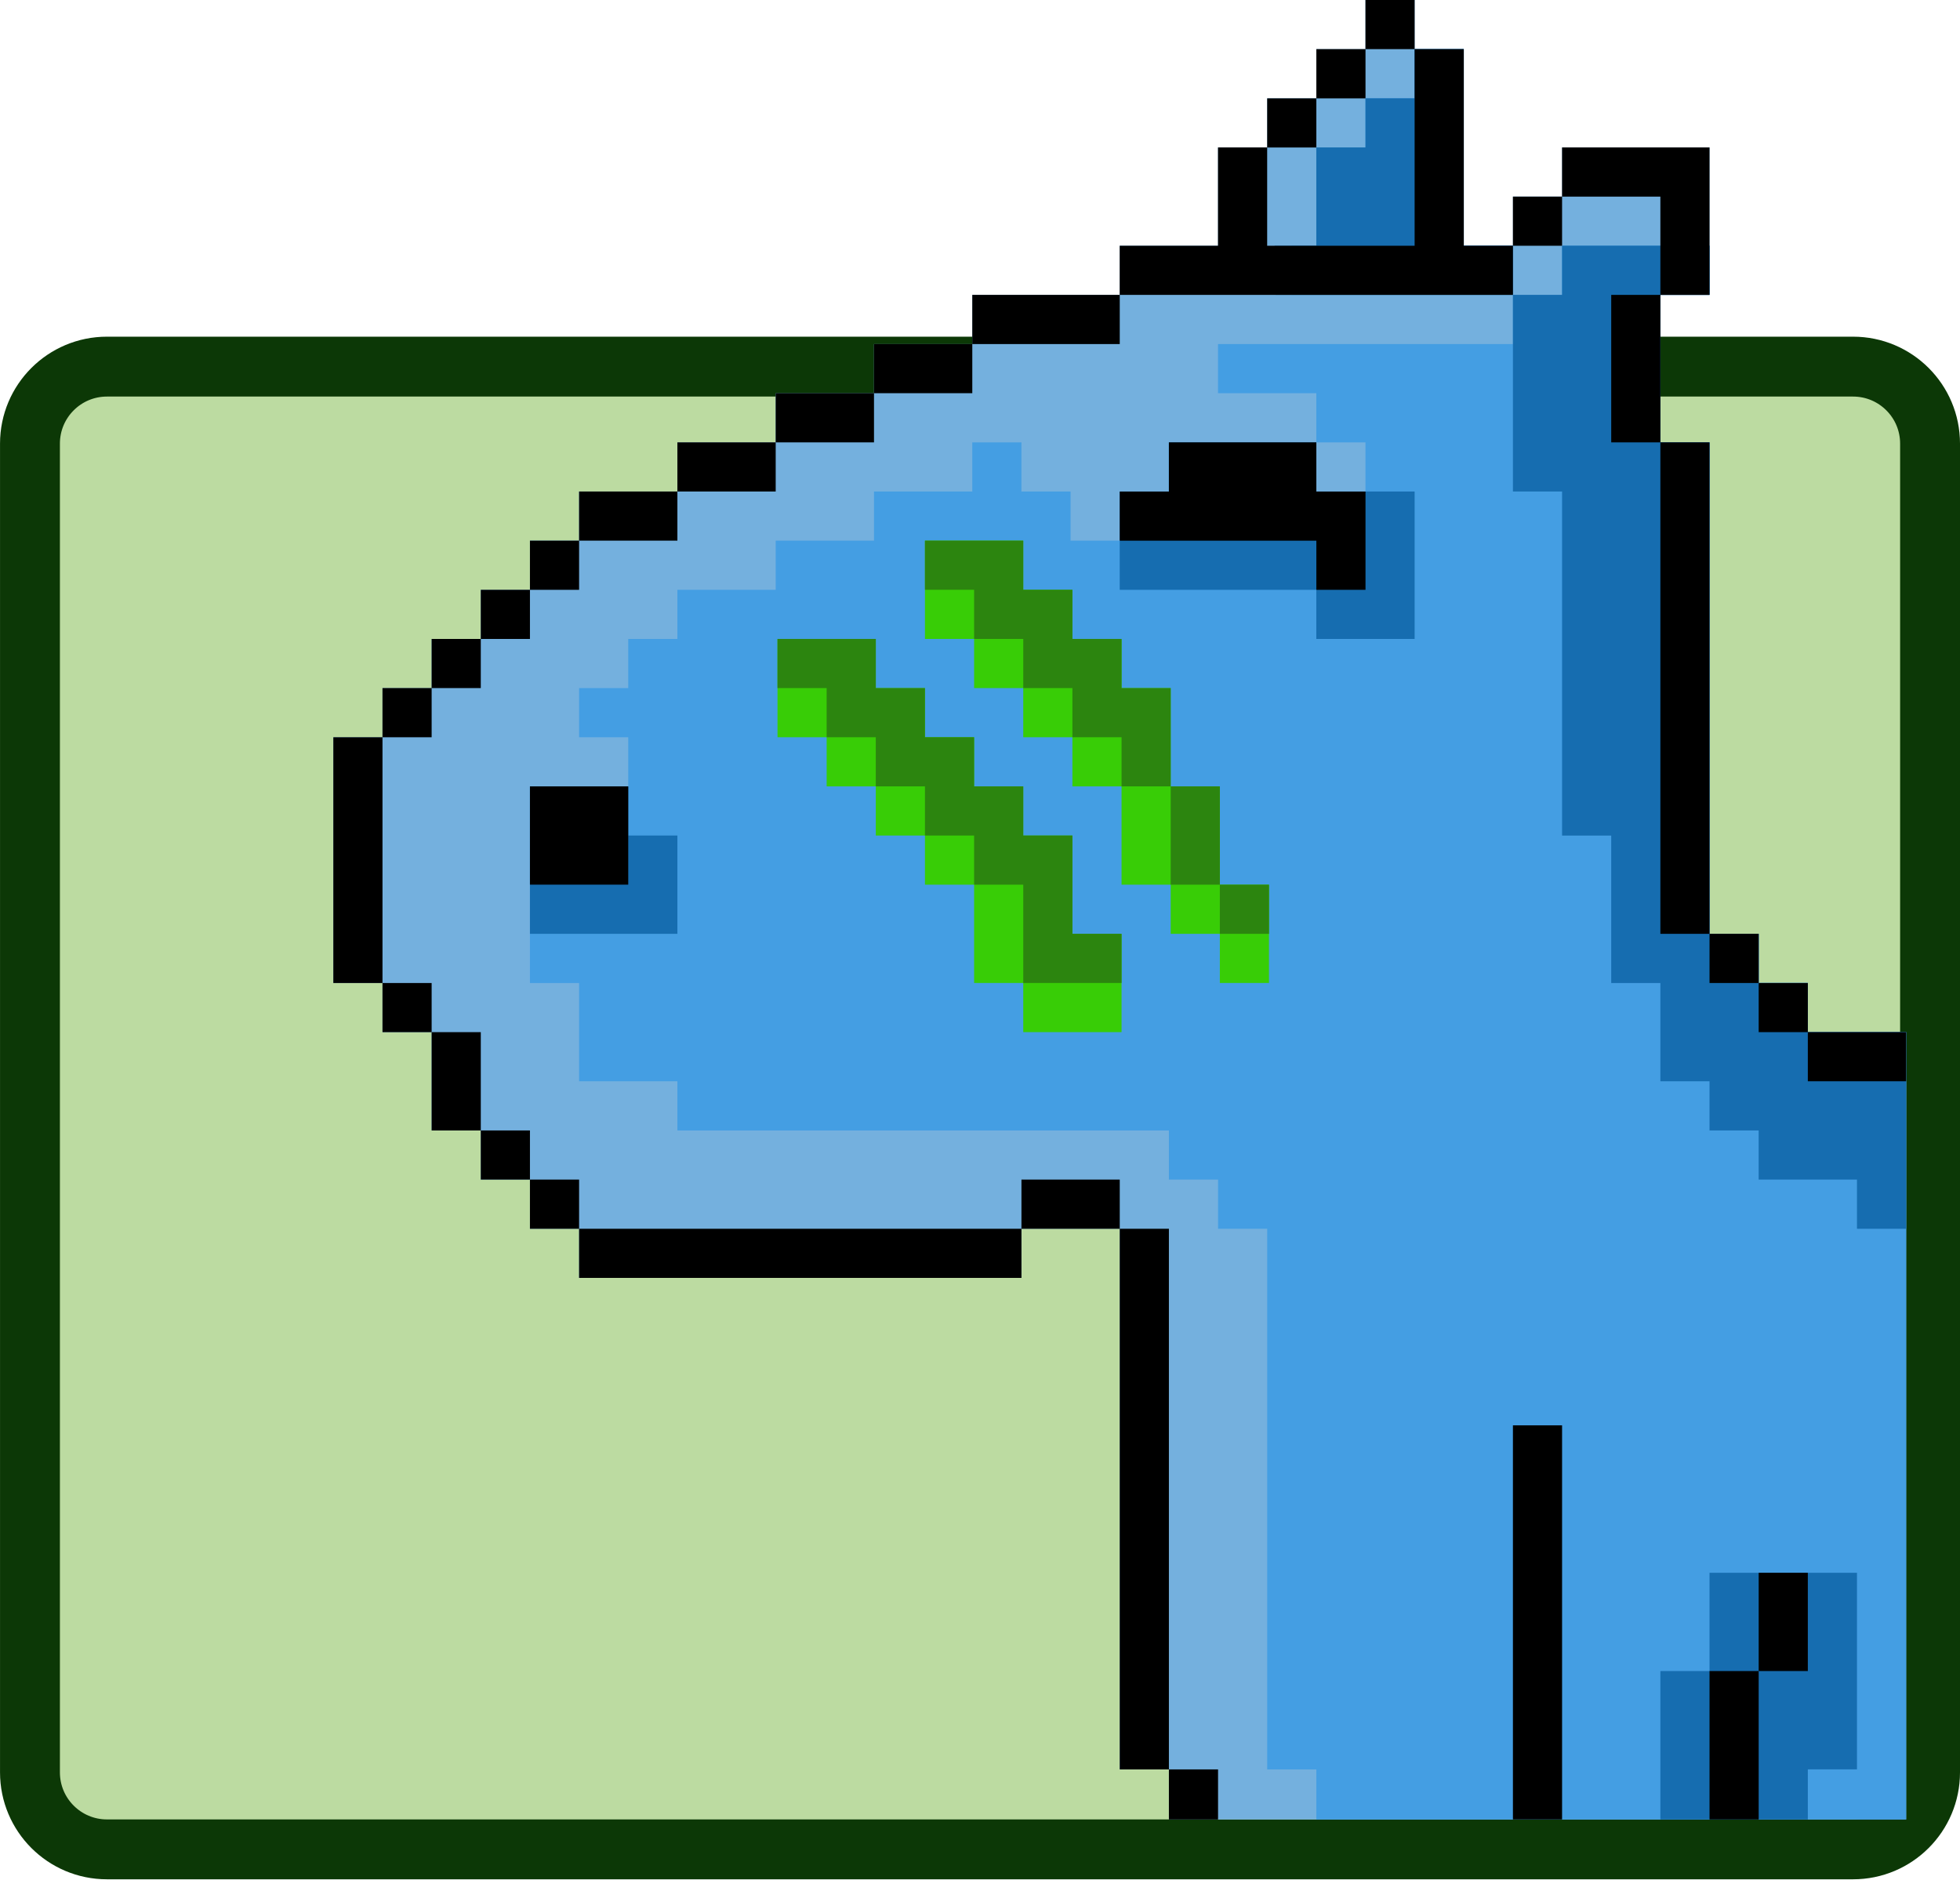
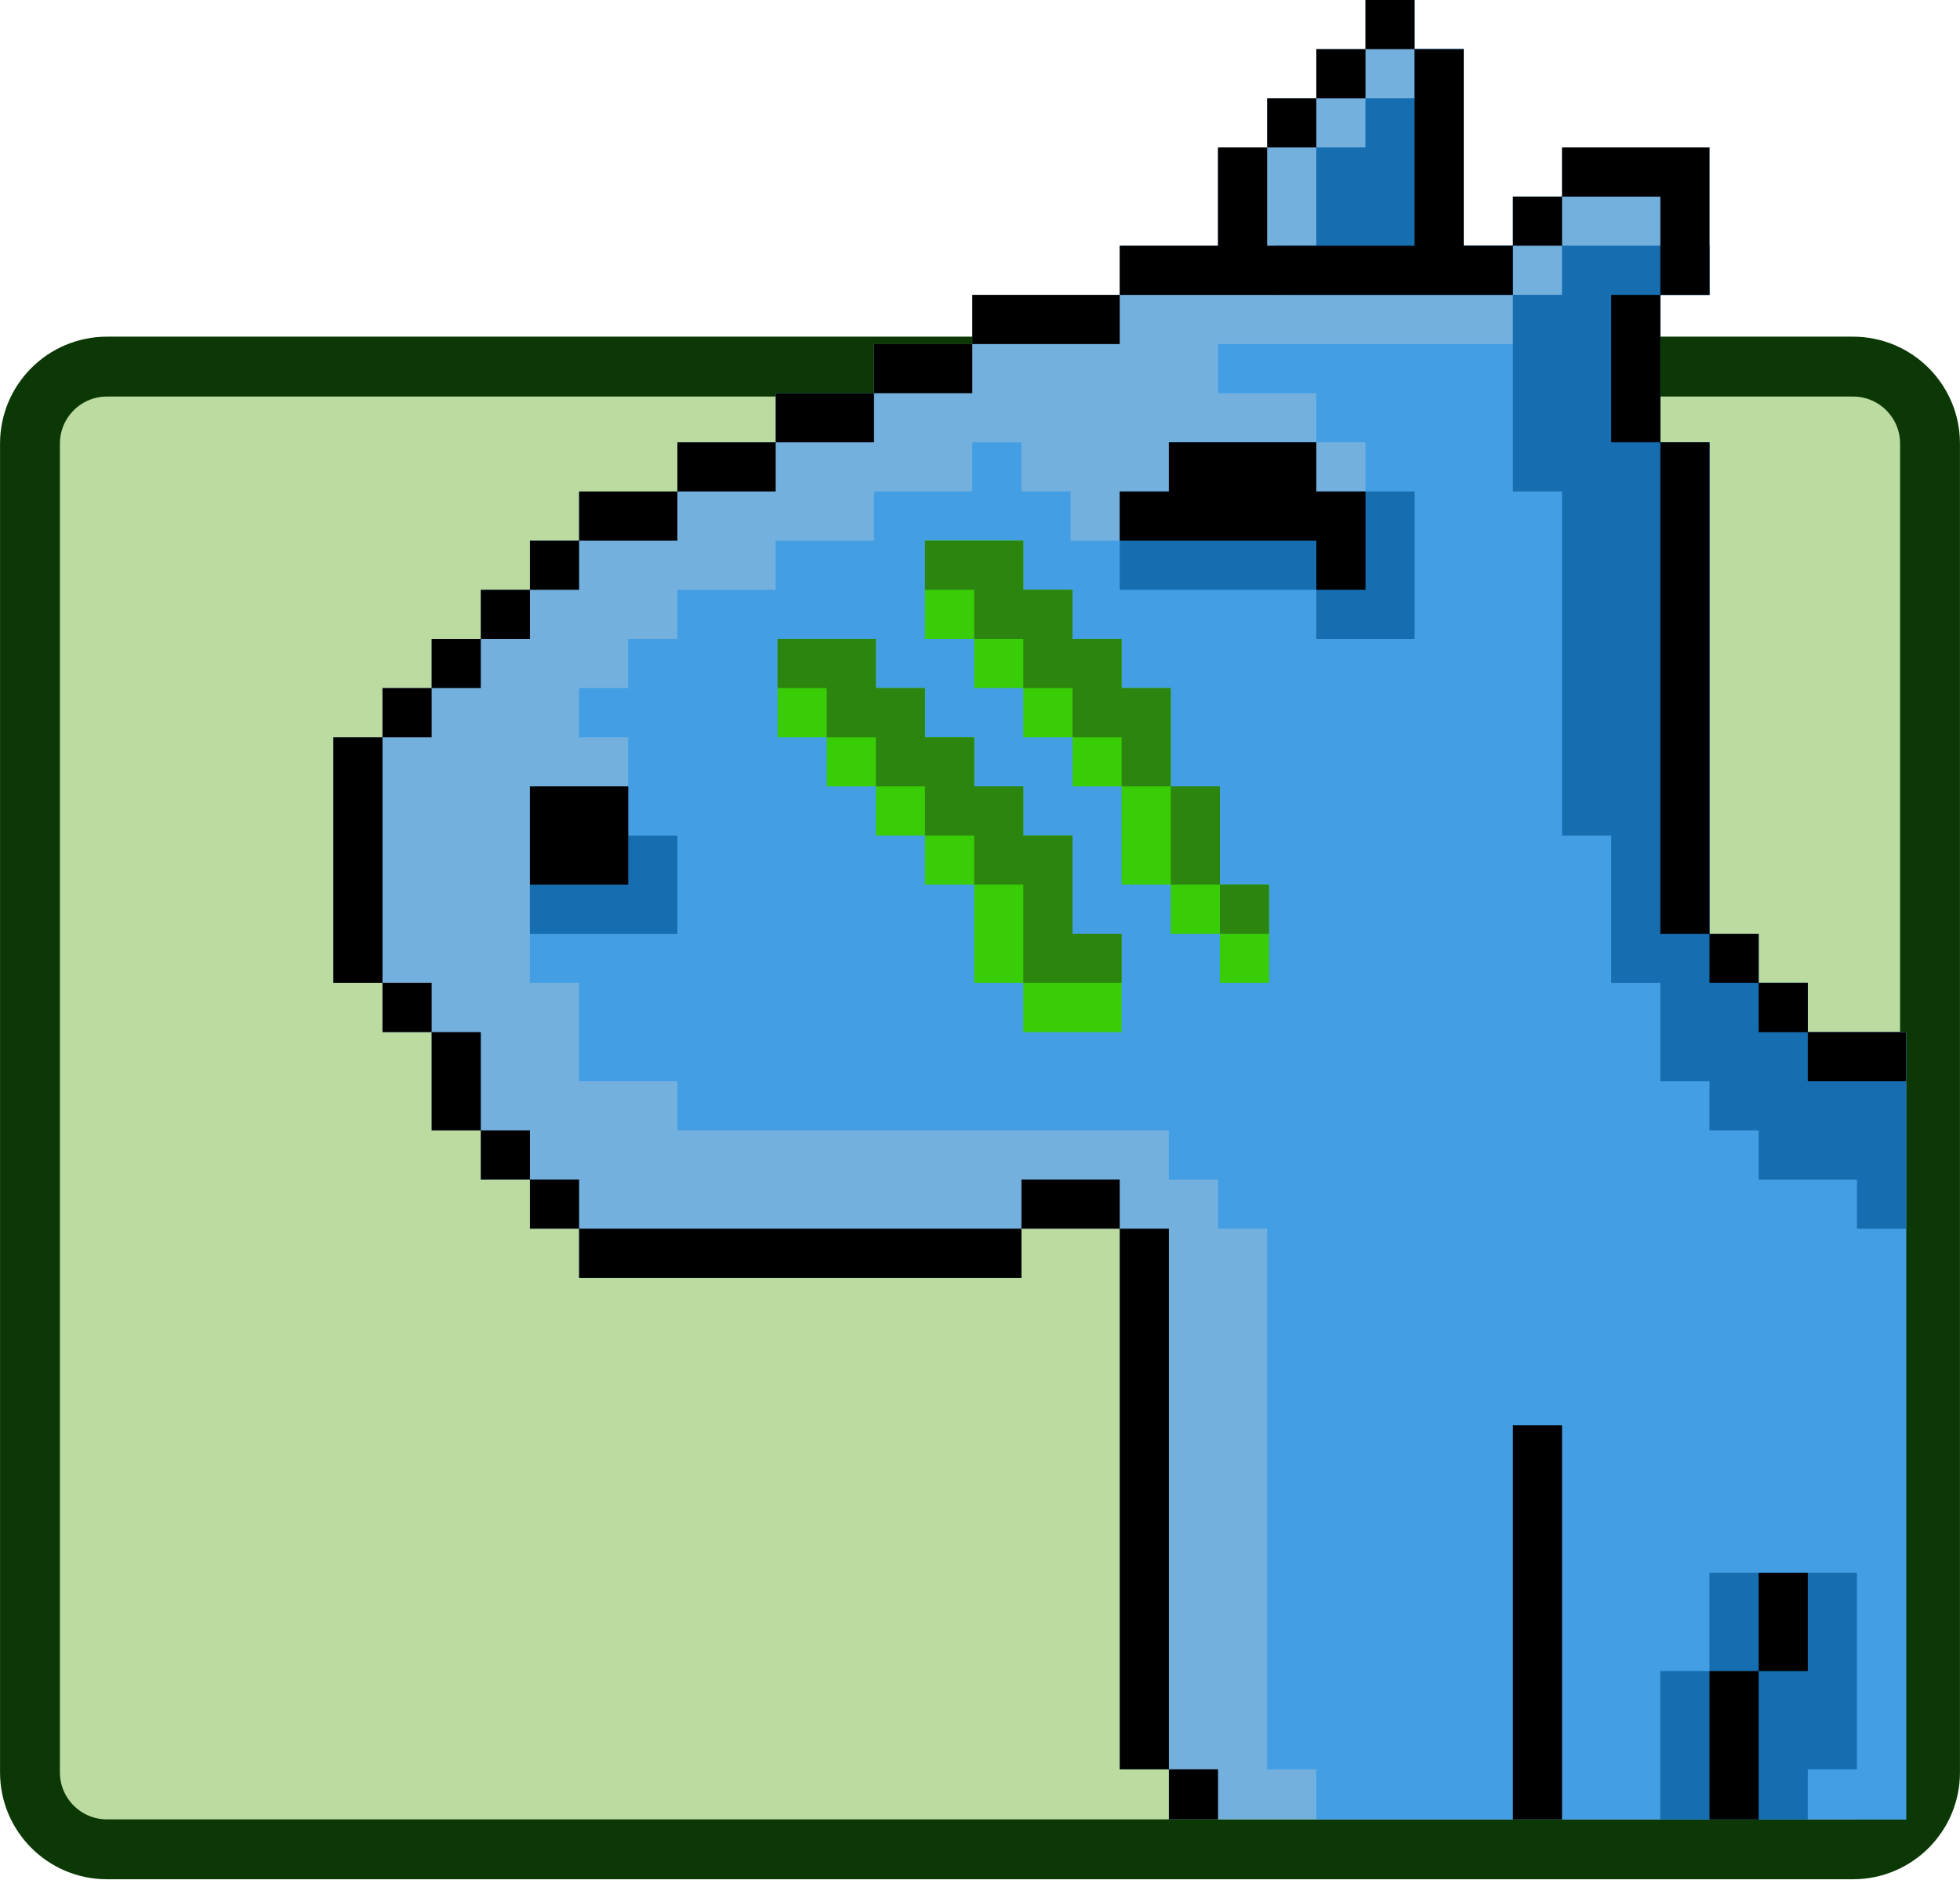
- <svg xmlns="http://www.w3.org/2000/svg" width="229.089" height="219.664" viewBox="0 0 60.613 58.12" version="1.1" id="svg8">
-   <defs id="defs2">
-     <clipPath id="clipPath4773" clipPathUnits="userSpaceOnUse">
-       <path id="path4771" d="m 305.925,416.681 c 0,-51.956 42.119,-94.074 94.075,-94.074 v 0 c 51.956,0 94.074,42.118 94.074,94.074 v 0 c 0,51.955 -42.118,94.074 -94.074,94.074 v 0 c -51.956,0 -94.075,-42.119 -94.075,-94.074" />
-     </clipPath>
-     <clipPath id="clipPath4981" clipPathUnits="userSpaceOnUse">
-       <path id="path4979" d="m 339.313,507.324 h 60.691 V 313.119 h -60.691 z" />
-     </clipPath>
-     <clipPath id="clipPath4761" clipPathUnits="userSpaceOnUse">
-       <path id="path4759" d="M 0,800 H 800 V 0 H 0 Z" />
-     </clipPath>
-     <clipPath clipPathUnits="userSpaceOnUse" id="clipPath4089">
-       <path d="m 2.918,67.206 c 0,14.774 -11.976,26.75 -26.75,26.75 -14.774,0 -26.75,-11.976 -26.75,-26.75 0,-14.774 11.977,-26.75 26.75,-26.75 14.774,0 26.75,11.976 26.75,26.75" style="fill:#6eff6e;fill-opacity:1;fill-rule:nonzero;stroke:none;stroke-width:0.284" id="path4091" />
-     </clipPath>
-   </defs>
-   <g id="layer1" transform="translate(-37.94865,-23.86584)">
-     <text xml:space="preserve" style="font-style:normal;font-variant:normal;font-weight:normal;font-stretch:normal;font-size:18.91px;line-height:1.25;font-family:'Arial Rounded MT Bold';-inkscape-font-specification:'Arial Rounded MT Bold, Normal';font-variant-ligatures:normal;font-variant-position:normal;font-variant-caps:normal;font-variant-numeric:normal;font-variant-alternates:normal;font-feature-settings:normal;text-indent:0;text-align:start;text-decoration:none;text-decoration-line:none;text-decoration-style:solid;text-decoration-color:#000000;letter-spacing:0px;word-spacing:0px;text-transform:none;writing-mode:lr-tb;direction:ltr;text-orientation:mixed;dominant-baseline:auto;baseline-shift:baseline;text-anchor:start;white-space:normal;shape-padding:0;opacity:1;vector-effect:none;fill:#4d4d4d;fill-opacity:1;stroke:none;stroke-width:0.473;stroke-linecap:butt;stroke-linejoin:miter;stroke-miterlimit:4;stroke-dasharray:none;stroke-dashoffset:0;stroke-opacity:1" x="68.421" y="131.293" id="text3995">
-       <tspan id="tspan3993" x="68.421" y="148.334" style="stroke-width:0.473" />
-     </text>
-     <rect style="opacity:1;fill:#bcdba1;fill-opacity:1;stroke:#0c3806;stroke-width:1.852;stroke-miterlimit:4;stroke-dasharray:none;stroke-opacity:1" id="rect4165" width="58.761" height="45.855" x="38.875" y="35.204" ry="2.381" />
-     <path style="fill:#74b0de;stroke-width:0.051;fill-opacity:1" d="m 80.176,23.866 v 0.76 0.76 h -0.76 -0.76 v 0.76 0.76 h -0.76 -0.76 v 0.76 0.76 h -0.76 -0.76 v 1.52 1.52 h -1.52 -1.52 v 0.76 0.76 h -2.28 -2.28 v 0.76 0.76 h -1.52 -1.52 v 0.76 0.76 h -1.52 -1.52 v 0.76 0.76 h -1.52 -1.52 v 0.76 0.76 h -1.52 -1.52 v 0.76 0.76 H 55.096 54.337 v 0.76 0.76 h -0.76 -0.76 v 0.76 0.76 h -0.76 -0.76 v 0.76 0.76 H 50.537 49.777 v 0.76 0.76 H 49.017 48.257 v 3.8 3.8 h 0.76 0.76 v 0.76 0.76 h 0.76 0.76 v 1.52 1.52 h 0.76 0.76 v 0.76 0.76 h 0.76 0.76 v 0.76 0.76 h 0.76 0.76 v 0.76 0.76 h 6.84 6.84 v -0.76 -0.76 h 1.52 1.52 v 8.36 8.36 h 0.76 0.76 v 1.548 h 22.8 V 77.065 55.785 h -1.52 -1.52 v -0.76 -0.76 h -0.76 -0.76 V 53.505 52.745 h -0.76 -0.76 v -7.6 -7.6 h -0.76 -0.76 v -2.28 -2.28 h 0.76 0.76 v -2.28 -2.28 h -2.28 -2.28 v 0.76 0.76 h -0.76 -0.76 v 0.76 0.76 h -0.76 -0.76 v -3.04 -3.04 h -0.76 -0.76 v -0.76 -0.76 h -0.76 z" id="path4142" />
-     <path style="fill:#449ee3;stroke-width:0.051;fill-opacity:1" d="m 81.696,25.386 v 0.76 0.76 h -0.76 -0.76 v 0.76 0.76 h -0.76 -0.76 v 1.52 1.52 h -0.76 v 1.52 h 6.84 v -0.76 -0.76 h -0.76 -0.76 v -3.04 -3.04 h -0.76 z m 3.04,7.6 v 0.76 0.76 h -4.56 -4.56 v 0.76 0.76 h 1.52 1.52 v 0.76 0.76 h 0.76 0.76 v 0.76 0.76 h -0.76 -0.76 v -0.76 -0.76 h -2.28 -2.28 v 0.76 0.76 h -0.76 -0.76 v 0.76 0.76 h -0.76 -0.76 v -0.76 -0.76 h -0.76 -0.76 V 38.305 37.546 H 68.776 68.017 v 0.76 0.76 h -1.52 -1.52 v 0.76 0.76 h -1.52 -1.52 v 0.76 0.76 h -1.52 -1.52 v 0.76 0.76 h -0.76 -0.76 v 0.76 0.76 h -0.76 -0.76 v 0.76 0.76 h 0.76 0.76 v 0.76 0.76 H 55.857 54.337 v 3.04 3.04 h 0.76 0.76 v 1.52 1.52 h 1.52 1.52 v 0.76 0.76 h 7.6 7.6 v 0.76 0.76 h 0.76 0.76 v 0.76 0.76 h 0.76 0.76 v 8.36 8.36 h 0.76 0.76 v 1.52 0.028 h 18.24 V 75.545 55.785 h -1.52 -1.52 v -0.76 -0.76 h -0.76 -0.76 V 53.505 52.745 h -0.76 -0.76 v -7.6 -7.6 h -0.76 -0.76 v -2.28 -2.28 h 0.76 0.76 v -1.52 h -3.04 -1.52 v 0.76 0.76 h -0.76 z" id="path4144" />
-     <path style="fill:#166db0;stroke-width:0.051;fill-opacity:1" d="m 81.696,25.386 v 1.52 h -0.76 -0.76 v 0.76 0.76 h -0.76 -0.76 v 1.52 1.52 h -0.76 -0.53 c 7.9e-4,0.076 -0.015,0.156 -0.005,0.23 5.3e-4,0.164 -5.3e-4,0.328 -0.002,0.492 0,0.218 0.015,0.436 -0.005,0.653 0.016,0.048 0.033,0.096 0.048,0.145 h 1.253 6.08 v -0.76 -0.76 h -0.76 -0.76 v -3.04 -3.04 h -0.76 z m 3.04,7.6 v 3.04 3.04 h 0.76 0.76 v 5.32 5.32 h 0.76 0.76 v 2.28 2.28 h 0.76 0.76 v 1.52 1.52 h 0.76 0.76 v 0.76 0.76 h 0.76 0.76 v 0.76 0.76 h 1.52 1.52 v 0.76 0.76 h 0.76 0.76 v -3.04 -3.04 h -1.52 -1.52 v -0.76 -0.76 h -0.76 -0.76 V 53.505 52.745 h -0.76 -0.76 v -7.6 -7.6 h -0.76 -0.76 v -2.28 -2.28 h 1.52 v -1.52 h -3.04 -1.52 v 0.76 0.76 h -0.76 z m -10.64,4.56 v 0.76 0.76 h -0.76 -0.76 v 1.52 1.52 h 3.04 3.04 v 0.76 0.76 h 1.52 1.52 v -2.28 -2.28 h -1.52 -1.52 v -0.76 -0.76 h -2.28 z M 54.337,48.185 v 2.28 2.28 h 2.28 2.28 v -1.52 -1.52 h -0.76 -0.76 v -0.76 -0.76 h -1.52 z m 36.479,24.32 v 1.52 1.52 h -0.76 -0.76 v 4.588 h 4.56 v -1.548 h 0.76 0.76 v -3.04 -3.04 h -2.28 z" id="path4146" />
-     <g transform="matrix(0.05066591,0,0,0.05066591,307.308,36.79493)" id="g4152">
-       <path id="path4148" style="fill:#38cd06" d="m -4751.818,74.814 v 30 30 h 15 15 v 15 15 h 15 15 v 15 15 h 15 15 v 15 15 h 15 15 v 30 30 h 15 15 v 15 15 h 15 15 v 15 15 h 15 15 v -30 -30 h -15 -15 v -30 -30 h -15 -15 v -30 -30 h -15 -15 v -15 -15 h -15 -15 v -15 -15 h -15 -15 v -15 -15 h -30 z m -90,60 v 30 30 h 15 15 v 15 15 h 15 15 v 15 15 h 15 15 v 15 15 h 15 15 v 30 30 h 15 15 v 15 15 h 30 30 v -30 -30 h -15 -15 v -30 -30 h -15 -15 v -15 -15 h -15 -15 v -15 -15 h -15 -15 v -15 -15 h -15 -15 v -15 -15 h -30 z" />
-       <path id="path4150" style="fill:#2c850f" d="m -4751.818,74.814 v 15 15 h 15 15 v 15 15 h 15 15 v 15 15 h 15 15 v 15 15 h 15 15 v 15 15 h 15 15 v -30 -30 h -15 -15 v -15 -15 h -15 -15 v -15 -15 h -15 -15 v -15 -15 h -30 z m 150,150 v 30 30 h 15 15 v -30 -30 h -15 z m 30,60 v 15 15 h 15 15 v -15 -15 h -15 z m -270,-150 v 15 15 h 15 15 v 15 15 h 15 15 v 15 15 h 15 15 v 15 15 h 15 15 v 15 15 h 15 15 v 30 30 h 30 30 v -15 -15 h -15 -15 v -30 -30 h -15 -15 v -15 -15 h -15 -15 v -15 -15 h -15 -15 v -15 -15 h -15 -15 v -15 -15 h -30 z" />
+ <svg xmlns="http://www.w3.org/2000/svg" width="229.09" height="219.66" version="1.1" viewBox="0 0 60.613 58.12">
+   <g transform="translate(-37.949 -23.866)">
+     <g>
+       <text x="68.421" y="131.293" dominant-baseline="auto" fill="#4d4d4d" font-family="'Arial Rounded MT Bold'" font-size="18.91px" letter-spacing="0px" word-spacing="0px" style="font-feature-settings:normal;font-variant-alternates:normal;font-variant-caps:normal;font-variant-ligatures:normal;font-variant-numeric:normal;font-variant-position:normal;line-height:1.25;shape-padding:0;text-decoration-color:#000000;text-decoration-line:none;text-decoration-style:solid;text-indent:0;text-orientation:mixed;text-transform:none;white-space:normal" xml:space="preserve" />
+       <rect x="38.875" y="35.204" width="58.761" height="45.855" ry="2.381" fill="#bcdba1" stroke="#0c3806" stroke-width="1.852" />
+       <g stroke-width=".051">
+         <path d="m80.176 23.866v1.52h-1.52v1.52h-1.52v1.52h-1.52v3.04h-3.04v1.52h-4.56v1.52h-3.04v1.52h-3.04v1.52h-3.04v1.52h-3.04v1.52h-1.52v1.52h-1.52v1.52h-1.52v1.52h-1.52v1.52h-1.52v7.599h1.52v1.52h1.52v3.04h1.52v1.52h1.52v1.52h1.52v1.52h13.68v-1.52h3.04v16.72h1.52v1.548h22.8v-24.348h-3.04v-1.52h-1.52v-1.52h-1.52v-15.2h-1.52v-4.56h1.52v-4.56h-4.56v1.52h-1.52v1.52h-1.52v-6.08h-1.52v-1.52h-0.76z" fill="#74b0de" />
+         <path d="m81.696 25.386v1.52h-1.52v1.52h-1.52v3.04h-0.76v1.52h6.84v-1.52h-1.52v-6.08h-0.76zm3.04 7.6v1.52h-9.12v1.52h3.04v1.52h1.52v1.52h-1.52v-1.52h-4.56v1.52h-1.52v1.52h-1.52v-1.52h-1.52v-1.52h-1.52v1.52h-3.04v1.52h-3.04v1.52h-3.04v1.52h-1.52v1.52h-1.52v1.52h1.52v1.52h-3.04v6.08h1.52v3.04h3.04v1.52h15.2v1.52h1.52v1.52h1.52v16.72h1.52v1.548h18.24v-24.348h-3.04v-1.52h-1.52v-1.52h-1.52v-15.2h-1.52v-4.56h1.52v-1.52h-4.56v1.52h-0.76z" fill="#449ee3" />
+         <path d="m81.696 25.386v1.52h-1.52v1.52h-1.52v3.04h-1.29c7.9e-4 0.076-0.015 0.156-5e-3 0.23 5.3e-4 0.164-5.3e-4 0.328-2e-3 0.492 0 0.218 0.015 0.436-5e-3 0.653 0.016 0.048 0.033 0.096 0.048 0.145h7.333v-1.52h-1.52v-6.08h-0.76zm3.04 7.6v6.08h1.52v10.64h1.52v4.56h1.52v3.04h1.52v1.52h1.52v1.52h3.04v1.52h1.52v-6.08h-3.04v-1.52h-1.52v-1.52h-1.52v-15.2h-1.52v-4.56h1.52v-1.52h-4.56v1.52h-0.76zm-10.64 4.56v1.52h-1.52v3.04h6.08v1.52h3.04v-4.56h-3.04v-1.52h-2.28zm-19.76 10.64v4.56h4.56v-3.04h-1.52v-1.52h-1.52zm36.479 24.32v3.04h-1.52v4.588h4.56v-1.548h1.52v-6.08h-2.28z" fill="#166db0" />
+       </g>
    </g>
-     <path style="fill:#000000;stroke-width:0.051" d="m 80.176,23.866 v 0.76 0.76 h 0.76 0.76 v -0.76 -0.76 h -0.76 z m 1.52,1.52 v 3.04 3.04 h -2.28 -2.28 v -1.52 -1.52 h -0.76 -0.76 v 1.52 1.52 h -1.52 -1.52 v 0.76 0.76 h 6.08 6.08 v -0.76 -0.76 h -0.76 -0.76 v -3.04 -3.04 h -0.76 z m 3.04,6.08 h 0.76 0.76 v -0.76 -0.76 h -0.76 -0.76 v 0.76 z m 1.52,-1.52 h 1.52 1.52 v 1.52 1.52 h 0.76 0.76 v -2.28 -2.28 h -2.28 -2.28 v 0.76 z m 3.04,3.04 h -0.76 -0.76 v 2.28 2.28 h 0.76 0.76 v -2.28 z m 0,4.56 v 7.6 7.6 h 0.76 0.76 v -7.6 -7.6 h -0.76 z m 1.52,15.2 v 0.76 0.76 h 0.76 0.76 V 53.505 52.745 h -0.76 z m 1.52,1.52 v 0.76 0.76 h 0.76 0.76 v -0.76 -0.76 h -0.76 z m 1.52,1.52 v 0.76 0.76 h 1.52 1.52 v -0.76 -0.76 h -1.52 z M 72.577,32.986 h -2.28 -2.28 v 0.76 0.76 h 2.28 2.28 v -0.76 z m -4.56,1.52 h -1.52 -1.52 v 0.76 0.76 h 1.52 1.52 v -0.76 z m -3.04,1.52 h -1.52 -1.52 v 0.76 0.76 h 1.52 1.52 V 36.785 Z m -3.04,1.52 h -1.52 -1.52 v 0.76 0.76 h 1.52 1.52 v -0.76 z m -3.04,1.52 h -1.52 -1.52 v 0.76 0.76 h 1.52 1.52 v -0.76 z m -3.04,1.52 H 55.096 54.337 v 0.76 0.76 h 0.76 0.76 v -0.76 z m -1.52,1.52 h -0.76 -0.76 v 0.76 0.76 h 0.76 0.76 v -0.76 z m -1.52,1.52 h -0.76 -0.76 v 0.76 0.76 h 0.76 0.76 v -0.76 z m -1.52,1.52 H 50.537 49.777 v 0.76 0.76 h 0.76 0.76 v -0.76 z m -1.52,1.52 H 49.017 48.257 v 3.8 3.8 h 0.76 0.76 v -3.8 z m 0,7.6 v 0.76 0.76 h 0.76 0.76 v -0.76 -0.76 h -0.76 z m 1.52,1.52 v 1.52 1.52 h 0.76 0.76 v -1.52 -1.52 h -0.76 z m 1.52,3.04 v 0.76 0.76 h 0.76 0.76 v -0.76 -0.76 h -0.76 z m 1.52,1.52 v 0.76 0.76 h 0.76 0.76 v -0.76 -0.76 h -0.76 z m 1.52,1.52 v 0.76 0.76 h 6.84 6.84 v -0.76 -0.76 h -6.84 z m 13.68,0 h 1.52 1.52 v -0.76 -0.76 h -1.52 -1.52 v 0.76 z m 3.04,0 v 8.36 8.36 h 0.76 0.76 v -8.36 -8.36 h -0.76 z m 1.52,16.72 v 1.548 h 1.52 v -1.548 h -0.76 z m 3.04,-50.159 h 0.76 0.76 v -0.76 -0.76 h -0.76 -0.76 v 0.76 z m 1.52,-1.52 h 0.76 0.76 V 26.146 25.386 h -0.76 -0.76 V 26.146 Z m -4.56,10.64 v 0.76 0.76 h -0.76 -0.76 v 0.76 0.76 h 3.04 3.04 v 0.76 0.76 h 0.76 0.76 v -1.52 -1.52 h -0.76 -0.76 v -0.76 -0.76 h -2.28 z M 54.337,48.185 v 1.52 1.52 h 1.52 1.52 v -1.52 -1.52 H 55.857 Z M 84.736,67.945 v 8.36 3.828 h 1.52 V 76.305 67.945 h -0.76 z m 7.6,4.56 v 1.52 1.52 h 0.76 0.76 v -1.52 -1.52 h -0.76 z m 0,3.04 h -0.76 -0.76 v 4.588 h 1.52 z" id="path4154" />
+     <g transform="matrix(.050666 0 0 .050666 307.31 36.795)">
+       <path d="m-4751.8 74.814v60h30v30h30v30h30v30h30v60h30v30h30v30h30v-60h-30v-60h-30v-60h-30v-30h-30v-30h-30v-30h-30zm-90 60v60h30v30h30v30h30v30h30v60h30v30h60v-60h-30v-60h-30v-30h-30v-30h-30v-30h-30v-30h-30z" fill="#38cd06" />
+       <path d="m-4751.8 74.814v30h30v30h30v30h30v30h30v30h30v-60h-30v-30h-30v-30h-30v-30h-30zm150 150v60h30v-60h-15zm30 60v30h30v-30h-15zm-270-150v30h30v30h30v30h30v30h30v30h30v60h60v-30h-30v-60h-30v-30h-30v-30h-30v-30h-30v-30h-30z" fill="#2c850f" />
+     </g>
+     <path d="m80.176 23.866v1.52h1.52v-1.52h-0.76zm1.52 1.52v6.08h-4.56v-3.04h-1.52v3.04h-3.04v1.52h12.159v-1.52h-1.52v-6.08h-0.76zm3.04 6.08h1.52v-1.52h-1.52v0.76zm1.52-1.52h3.04v3.04h1.52v-4.56h-4.56v0.76zm3.04 3.04h-1.52v4.56h1.52v-2.28zm0 4.56v15.2h1.52v-15.2h-0.76zm1.52 15.2v1.52h1.52v-1.52h-0.76zm1.52 1.52v1.52h1.52v-1.52h-0.76zm1.52 1.52v1.52h3.04v-1.52h-1.52zm-21.279-22.8h-4.56v1.52h4.56v-0.76zm-4.56 1.52h-3.04v1.52h3.04v-0.76zm-3.04 1.52h-3.04v1.52h3.04v-0.76zm-3.04 1.52h-3.04v1.52h3.04v-0.76zm-3.04 1.52h-3.04v1.52h3.04v-0.76zm-3.04 1.52h-1.52v1.52h1.52v-0.76zm-1.52 1.52h-1.52v1.52h1.52v-0.76zm-1.52 1.52h-1.52v1.52h1.52v-0.76zm-1.52 1.52h-1.52v1.52h1.52v-0.76zm-1.52 1.52h-1.52v7.599h1.52v-3.8zm0 7.599v1.52h1.52v-1.52h-0.76zm1.52 1.52v3.04h1.52v-3.04h-0.76zm1.52 3.04v1.52h1.52v-1.52h-0.76zm1.52 1.52v1.52h1.52v-1.52h-0.76zm1.52 1.52v1.52h13.68v-1.52h-6.84zm13.68 0h3.04v-1.52h-3.04v0.76zm3.04 0v16.72h1.52v-16.72h-0.76zm1.52 16.72v1.548h1.52v-1.548h-0.76zm3.04-50.159h1.52v-1.52h-1.52v0.76zm1.52-1.52h1.52v-1.52h-1.52v0.76zm-4.56 10.64v1.52h-1.52v1.52h6.08v1.52h1.52v-3.04h-1.52v-1.52h-2.28zm-19.76 10.64v3.04h3.04v-3.04h-1.52zm30.399 19.76v12.188h1.52v-12.188h-0.76zm7.6 4.56v3.04h1.52v-3.04h-0.76zm0 3.04h-1.52v4.588h1.52z" stroke-width=".051" />
  </g>
</svg>
